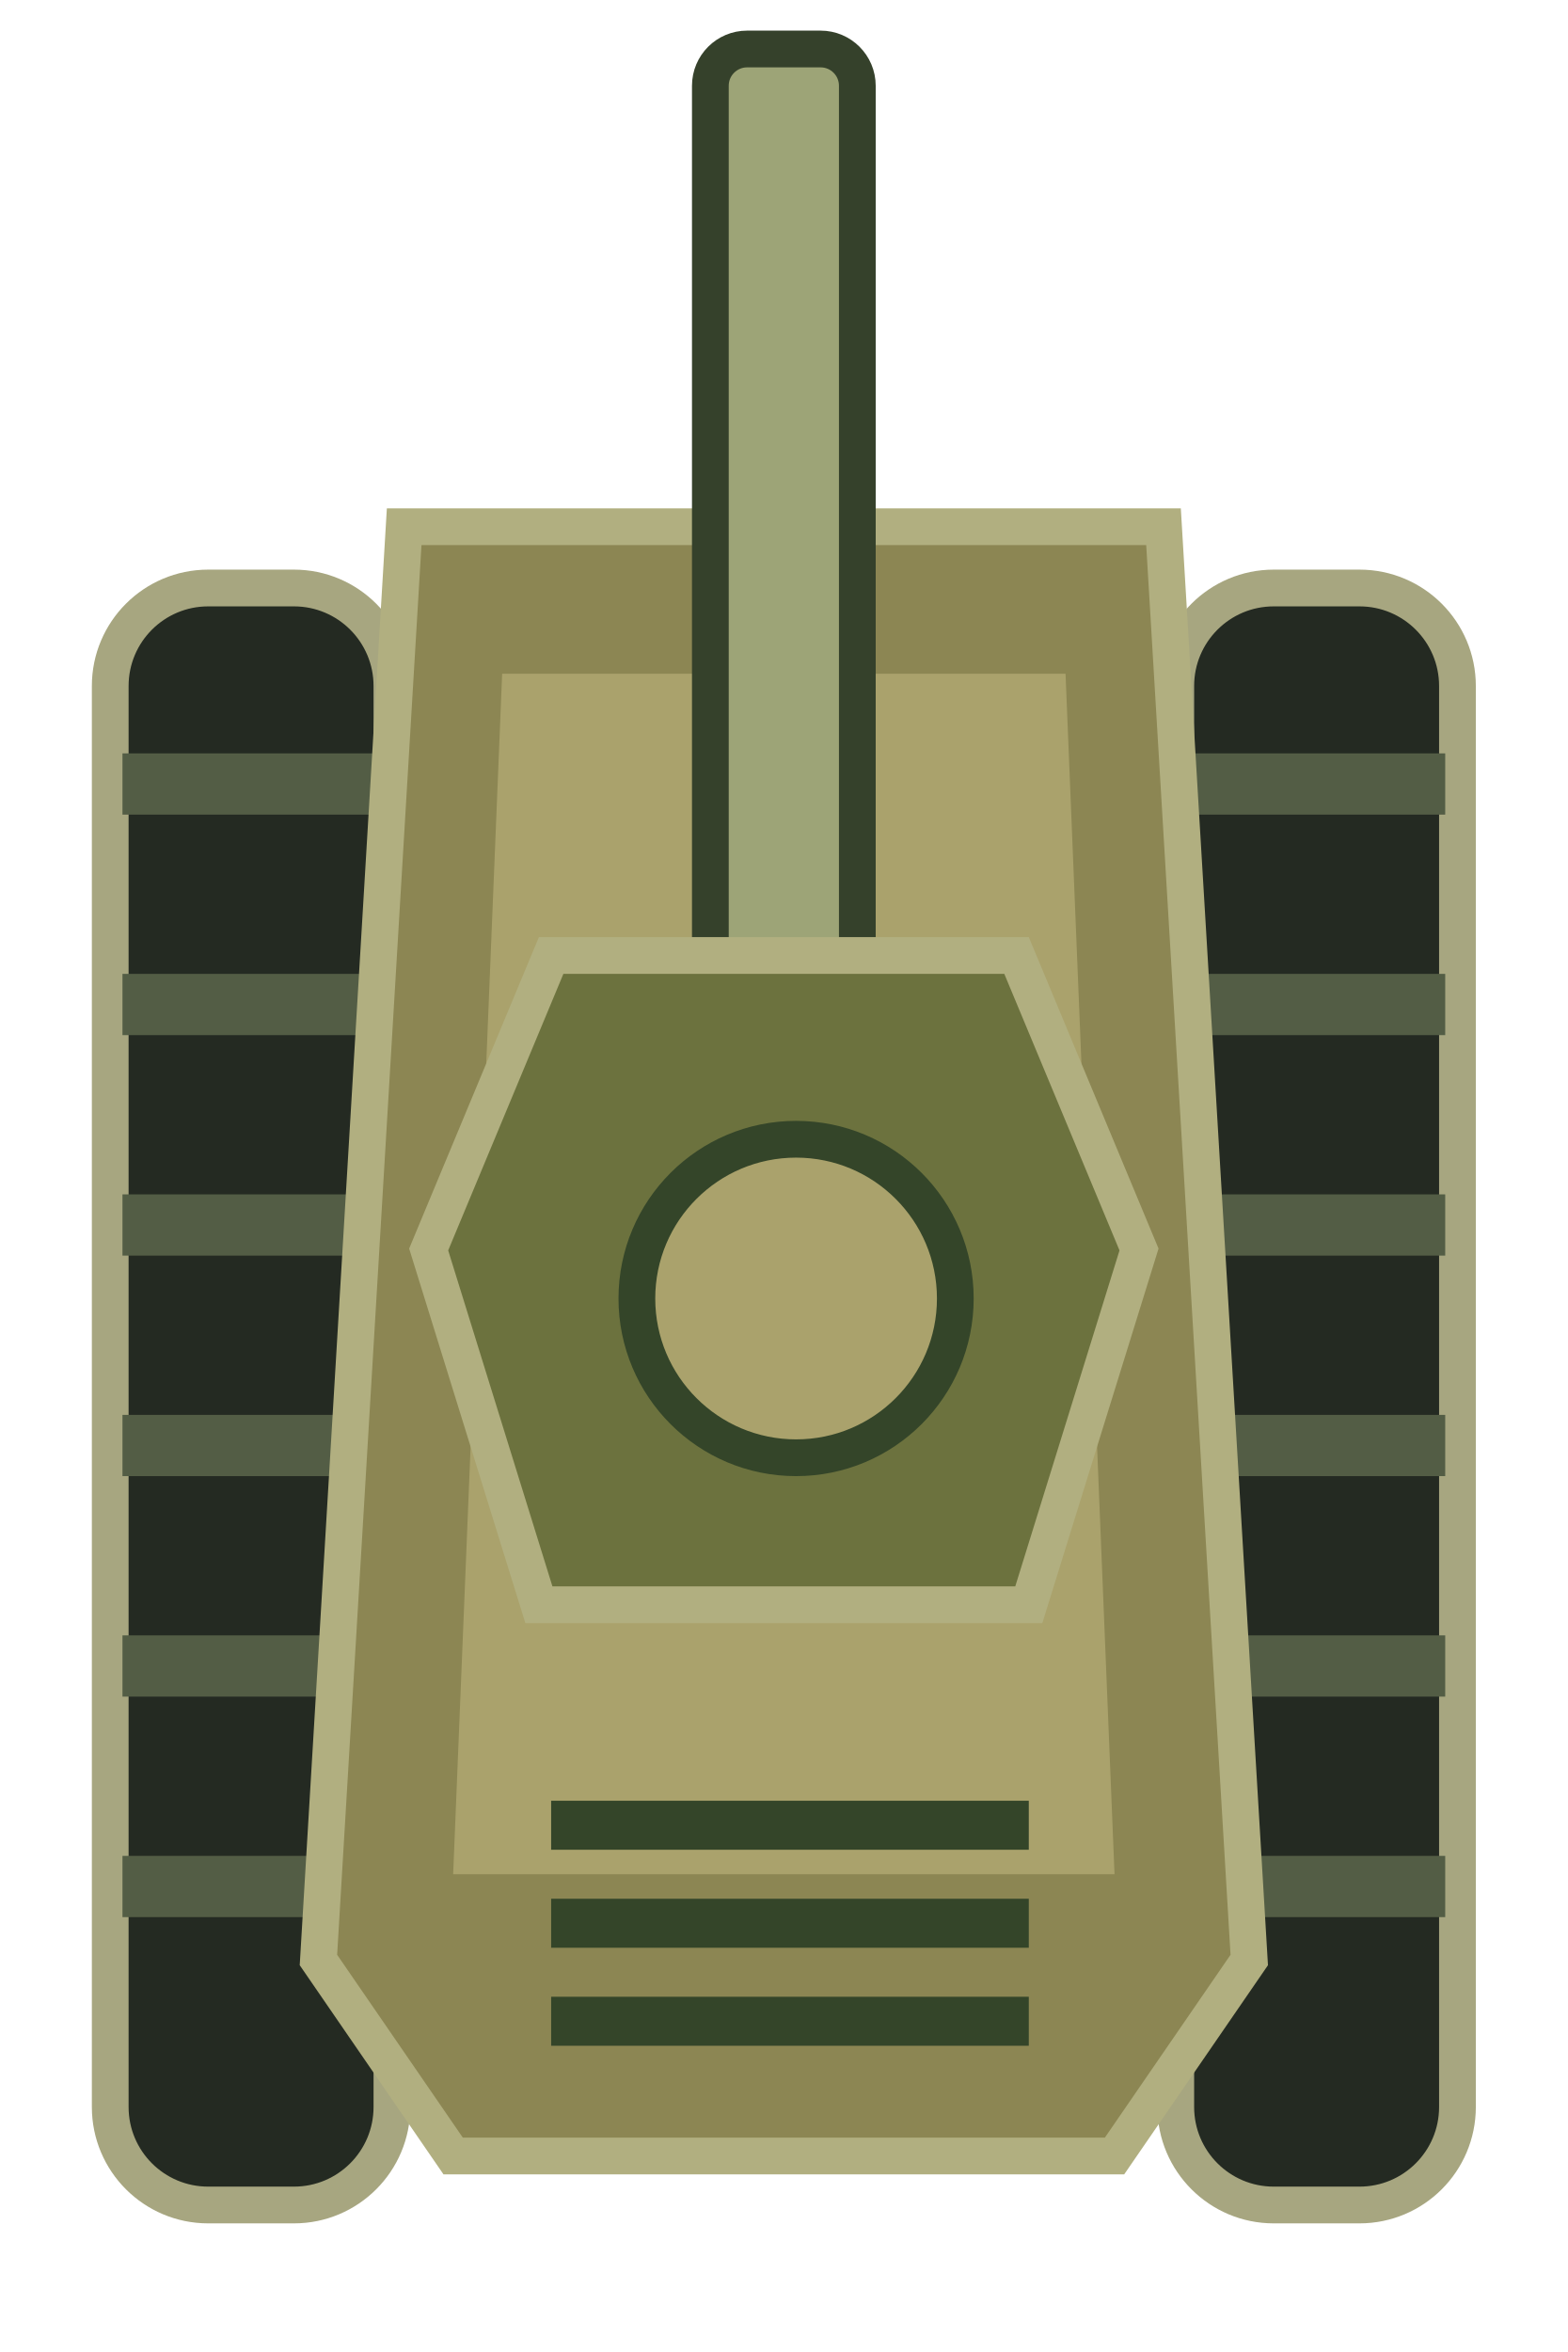
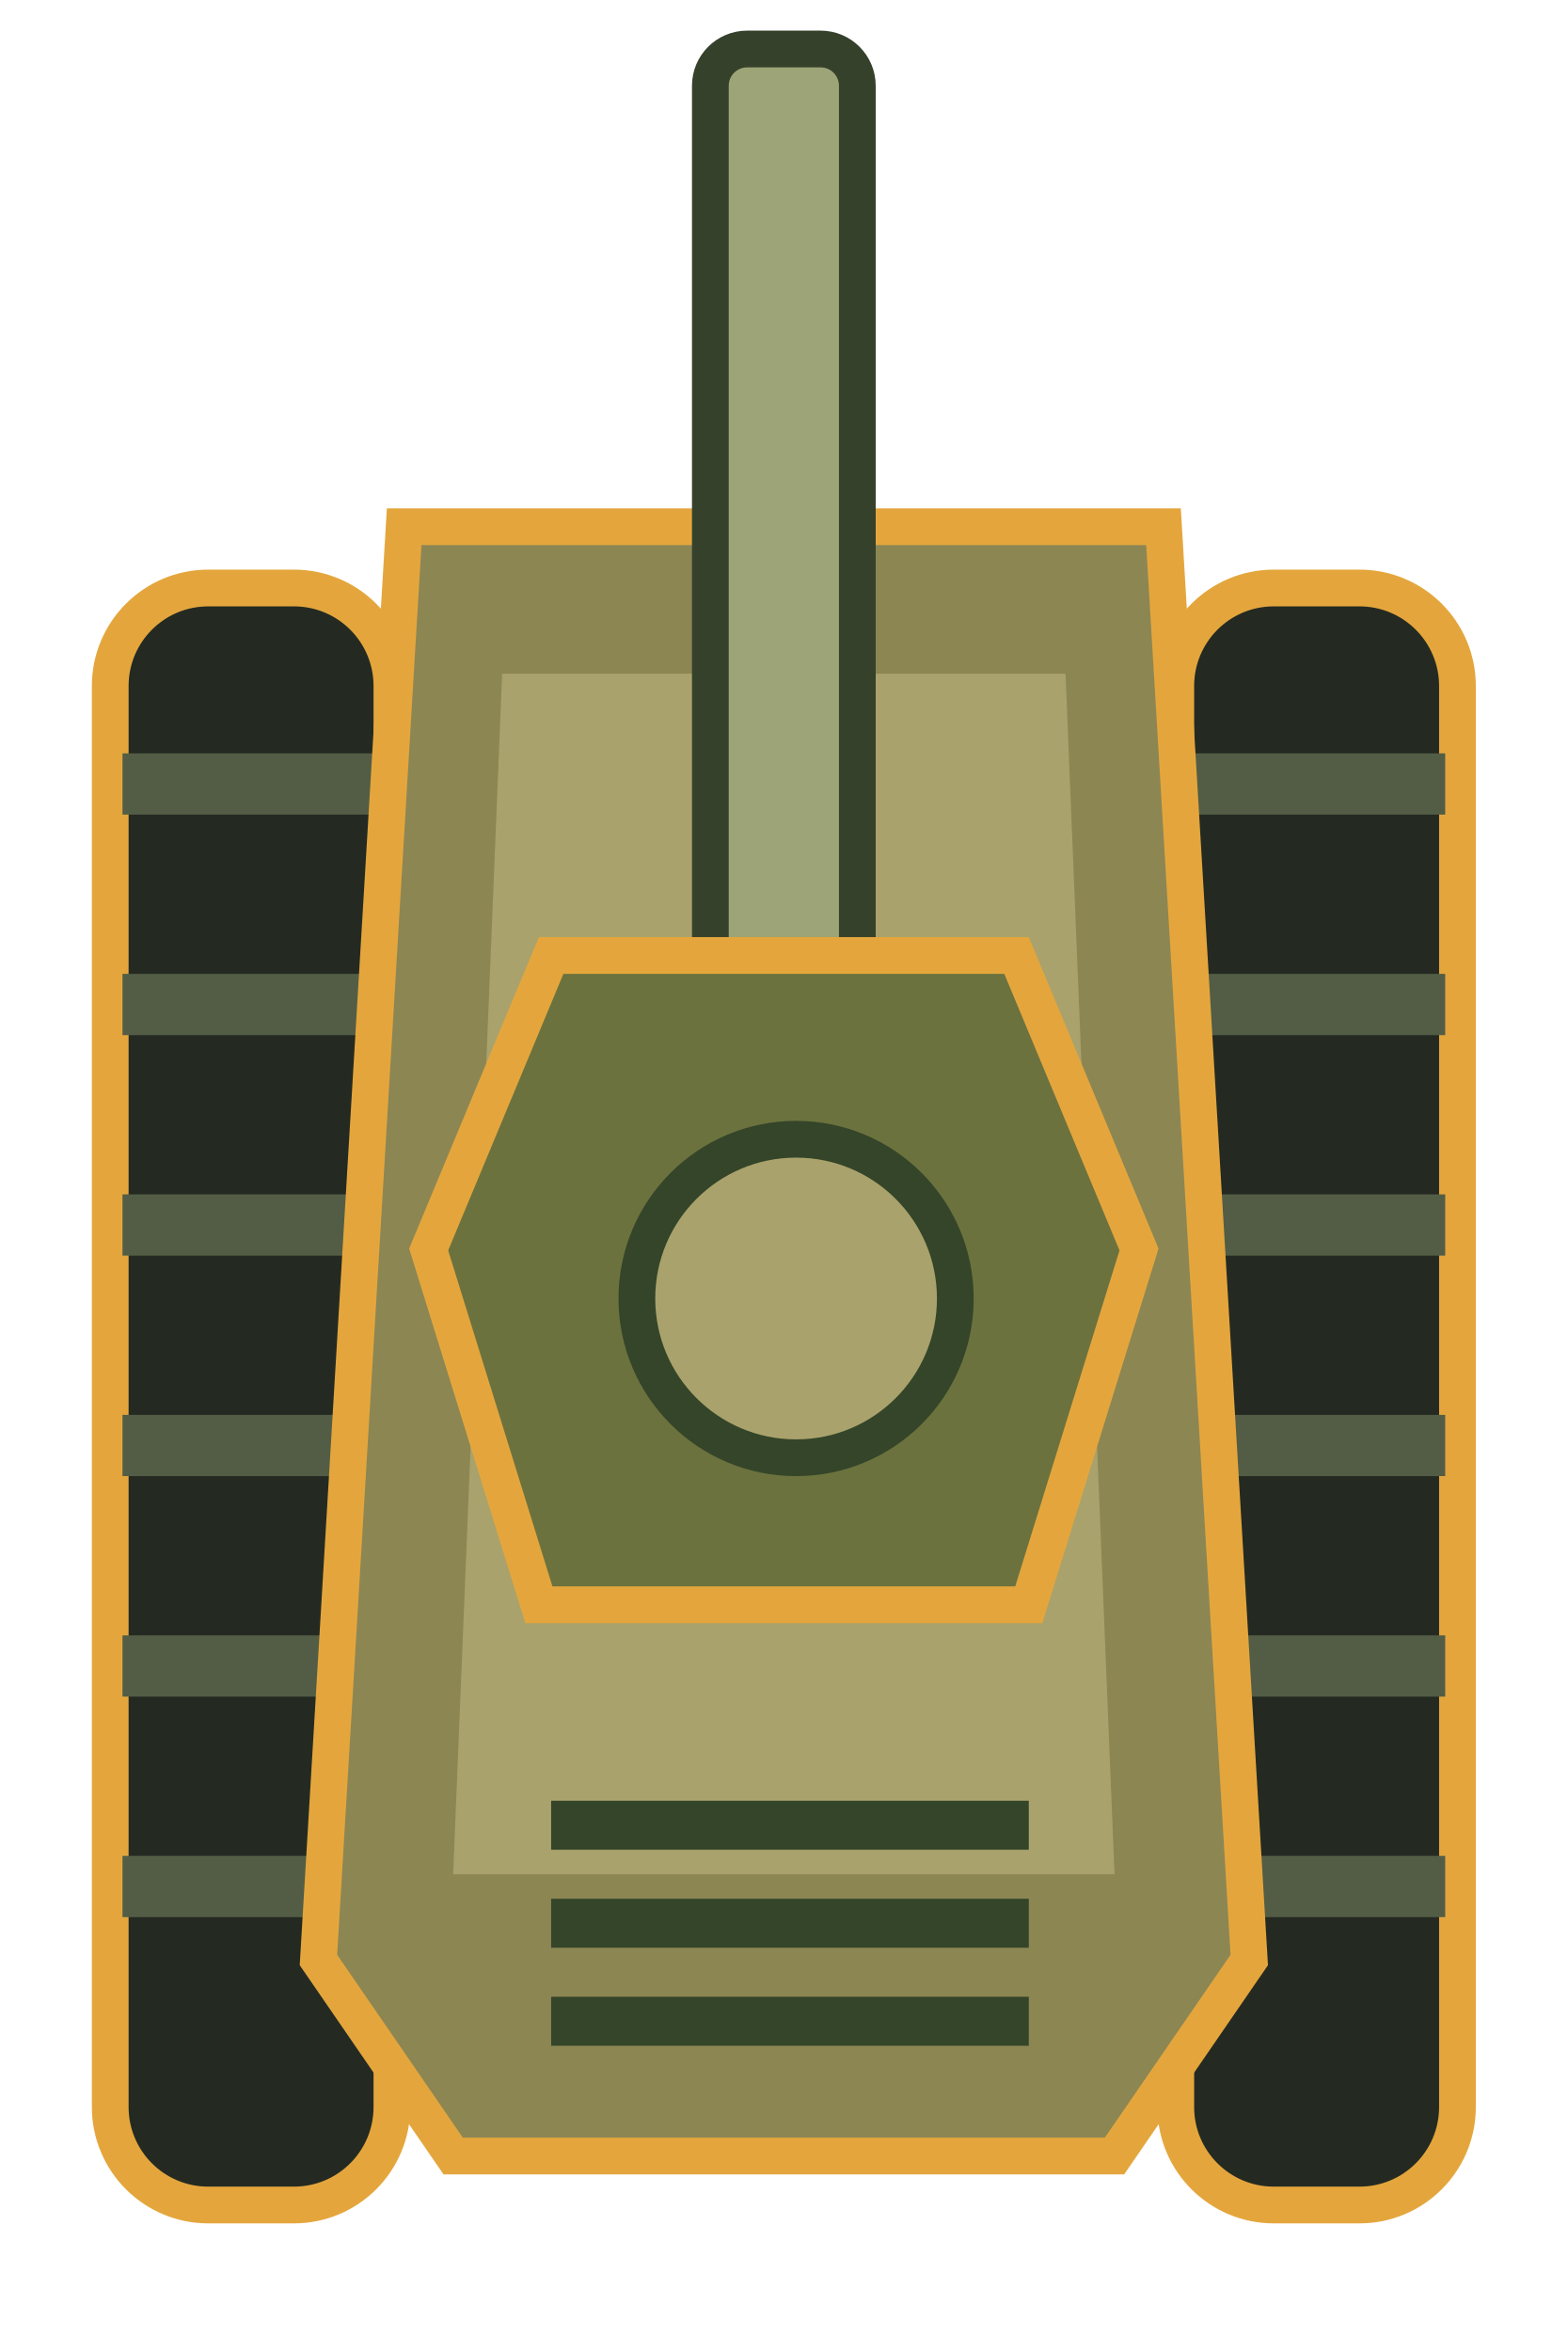
<svg xmlns="http://www.w3.org/2000/svg" width="128" height="192" viewBox="0 0 128 192">
-   <rect x="9" y="48" width="23" height="132" rx="8" fill="#242a22" stroke="#a7a680" stroke-width="3" />
-   <rect x="96" y="48" width="23" height="132" rx="8" fill="#242a22" stroke="#a7a680" stroke-width="3" />
+   <rect x="9" y="48" width="23" height="132" rx="8" fill="#242a22" stroke="#e4a63c" stroke-width="3" />
+   <rect x="96" y="48" width="23" height="132" rx="8" fill="#242a22" stroke="#e4a63c" stroke-width="3" />
  <path d="M10 64H31M10 82H31M10 100H31M10 118H31M10 136H31M10 154H31M97 64H118M97 82H118M97 100H118M97 118H118M97 136H118M97 154H118" stroke="#535d45" stroke-width="5" />
-   <path d="M33 43H95L102 160L91 176H37L26 160Z" fill="#8c8653" stroke="#b1af80" stroke-width="3" />
+   <path d="M33 43H95L102 160L91 176H37L26 160Z" fill="#8c8653" stroke="#e4a63c" stroke-width="3" />
  <path d="M41 55H87L91 153H37Z" fill="#aaa26c" />
  <rect x="58" y="4" width="12" height="78" rx="3" fill="#9da477" stroke="#35412b" stroke-width="3" />
-   <path d="M45 78H83L93 102L84 131H44L35 102Z" fill="#6c723e" stroke="#b1af80" stroke-width="3" />
+   <path d="M45 78H83L93 102L84 131H44L35 102Z" fill="#6c723e" stroke="#e4a63c" stroke-width="3" />
  <circle cx="65" cy="106" r="13" fill="#aaa26c" stroke="#344529" stroke-width="3" />
  <path d="M45 149H84M45 157H84M45 165H84" stroke="#344529" stroke-width="4" />
</svg>
